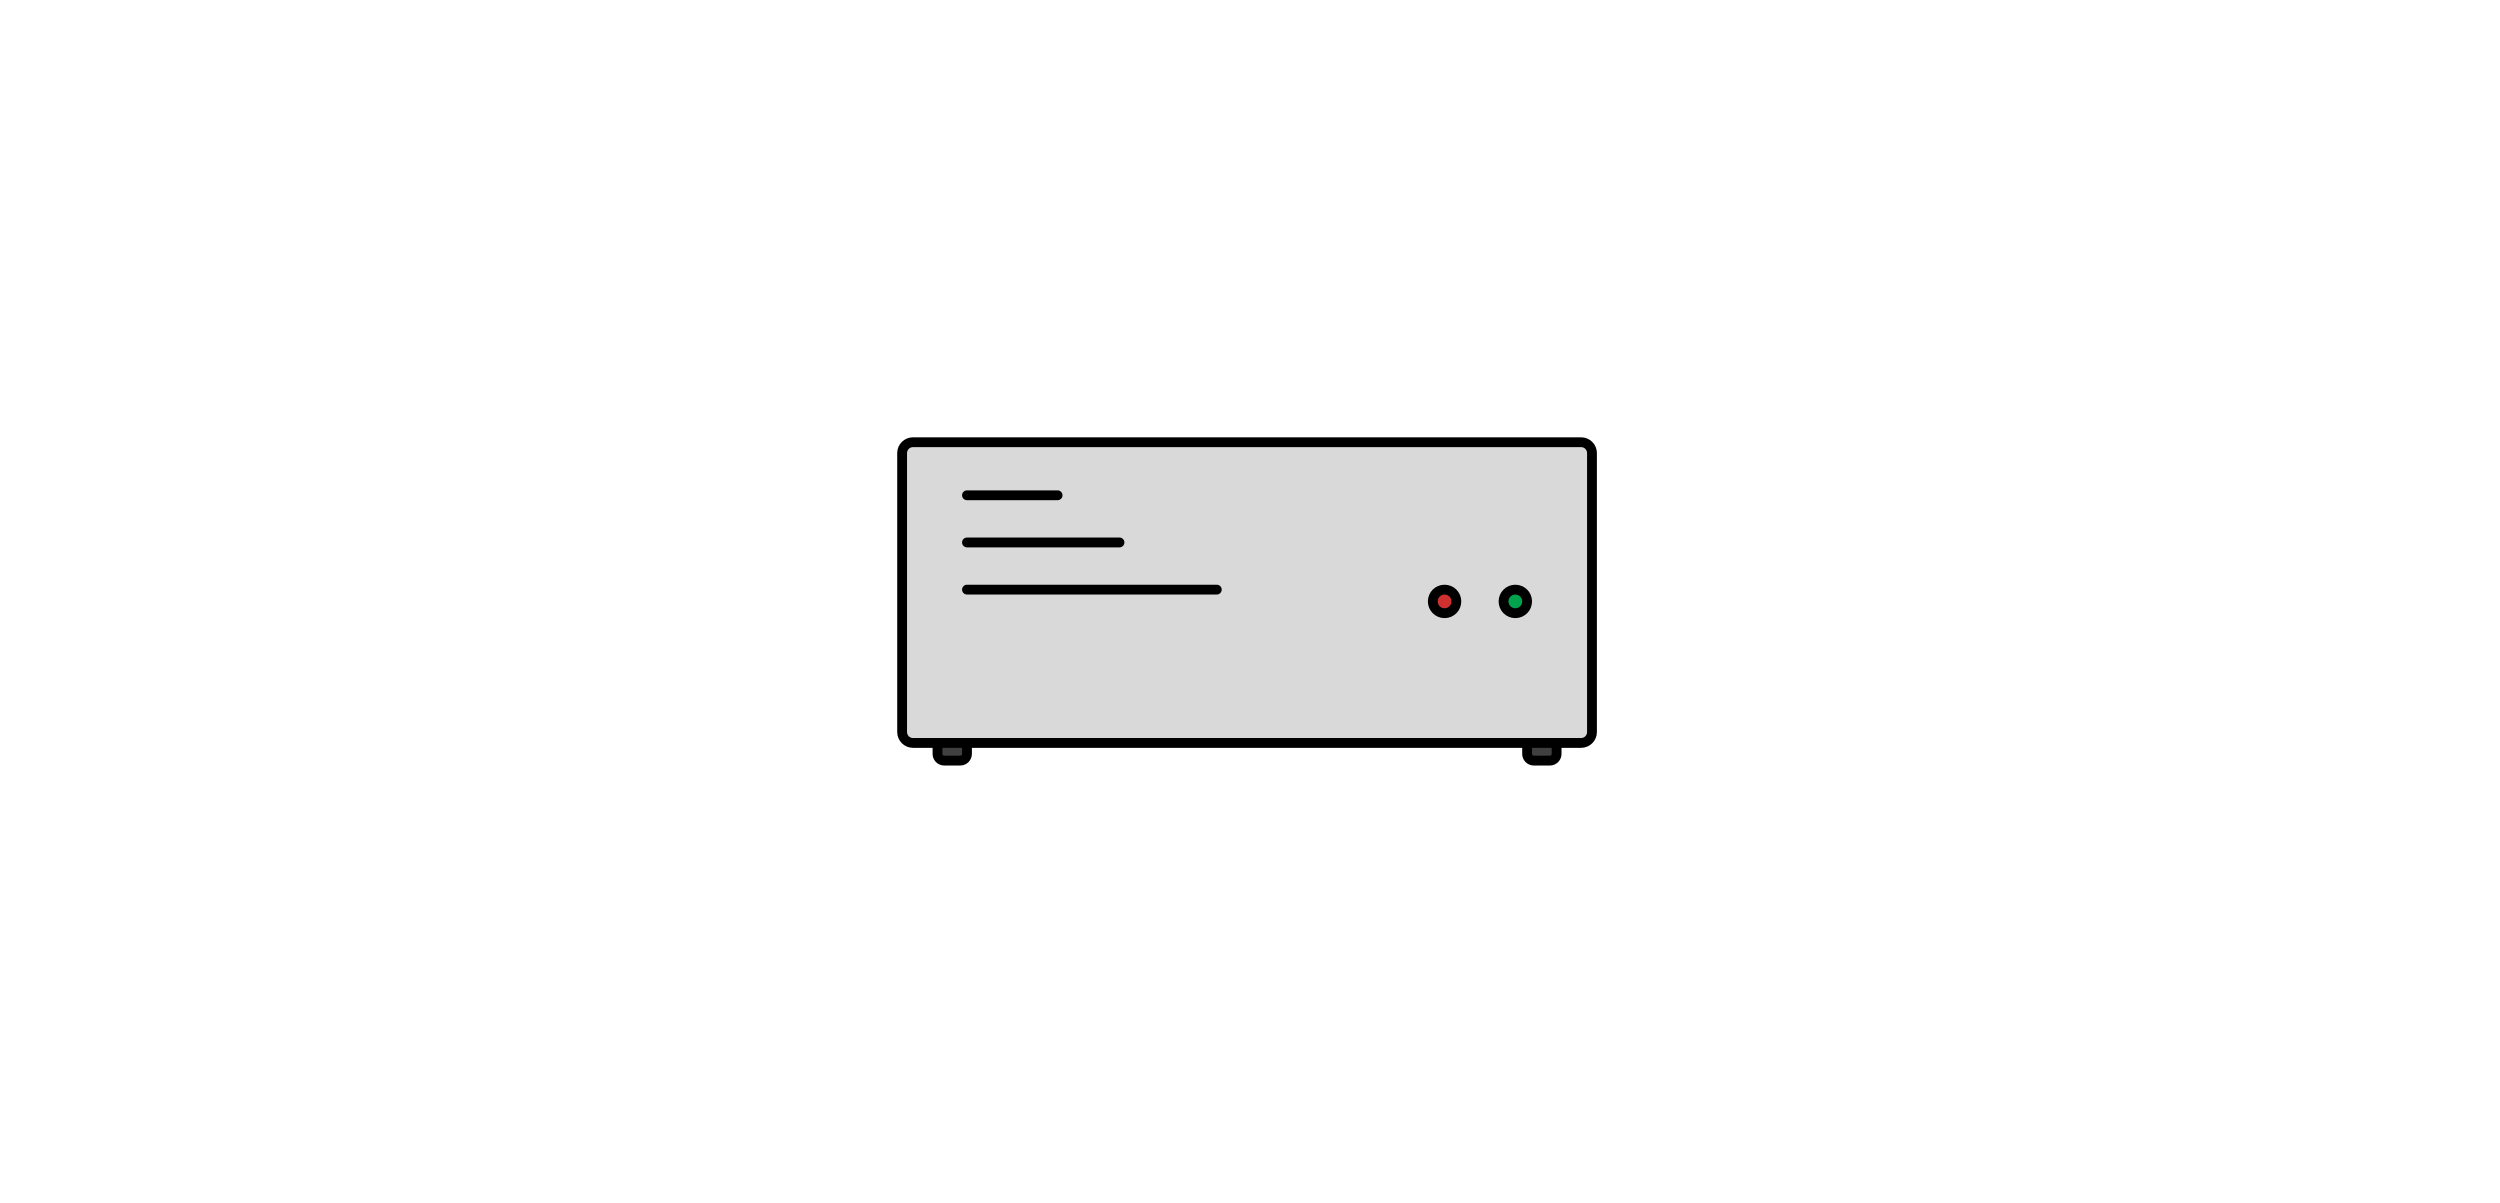
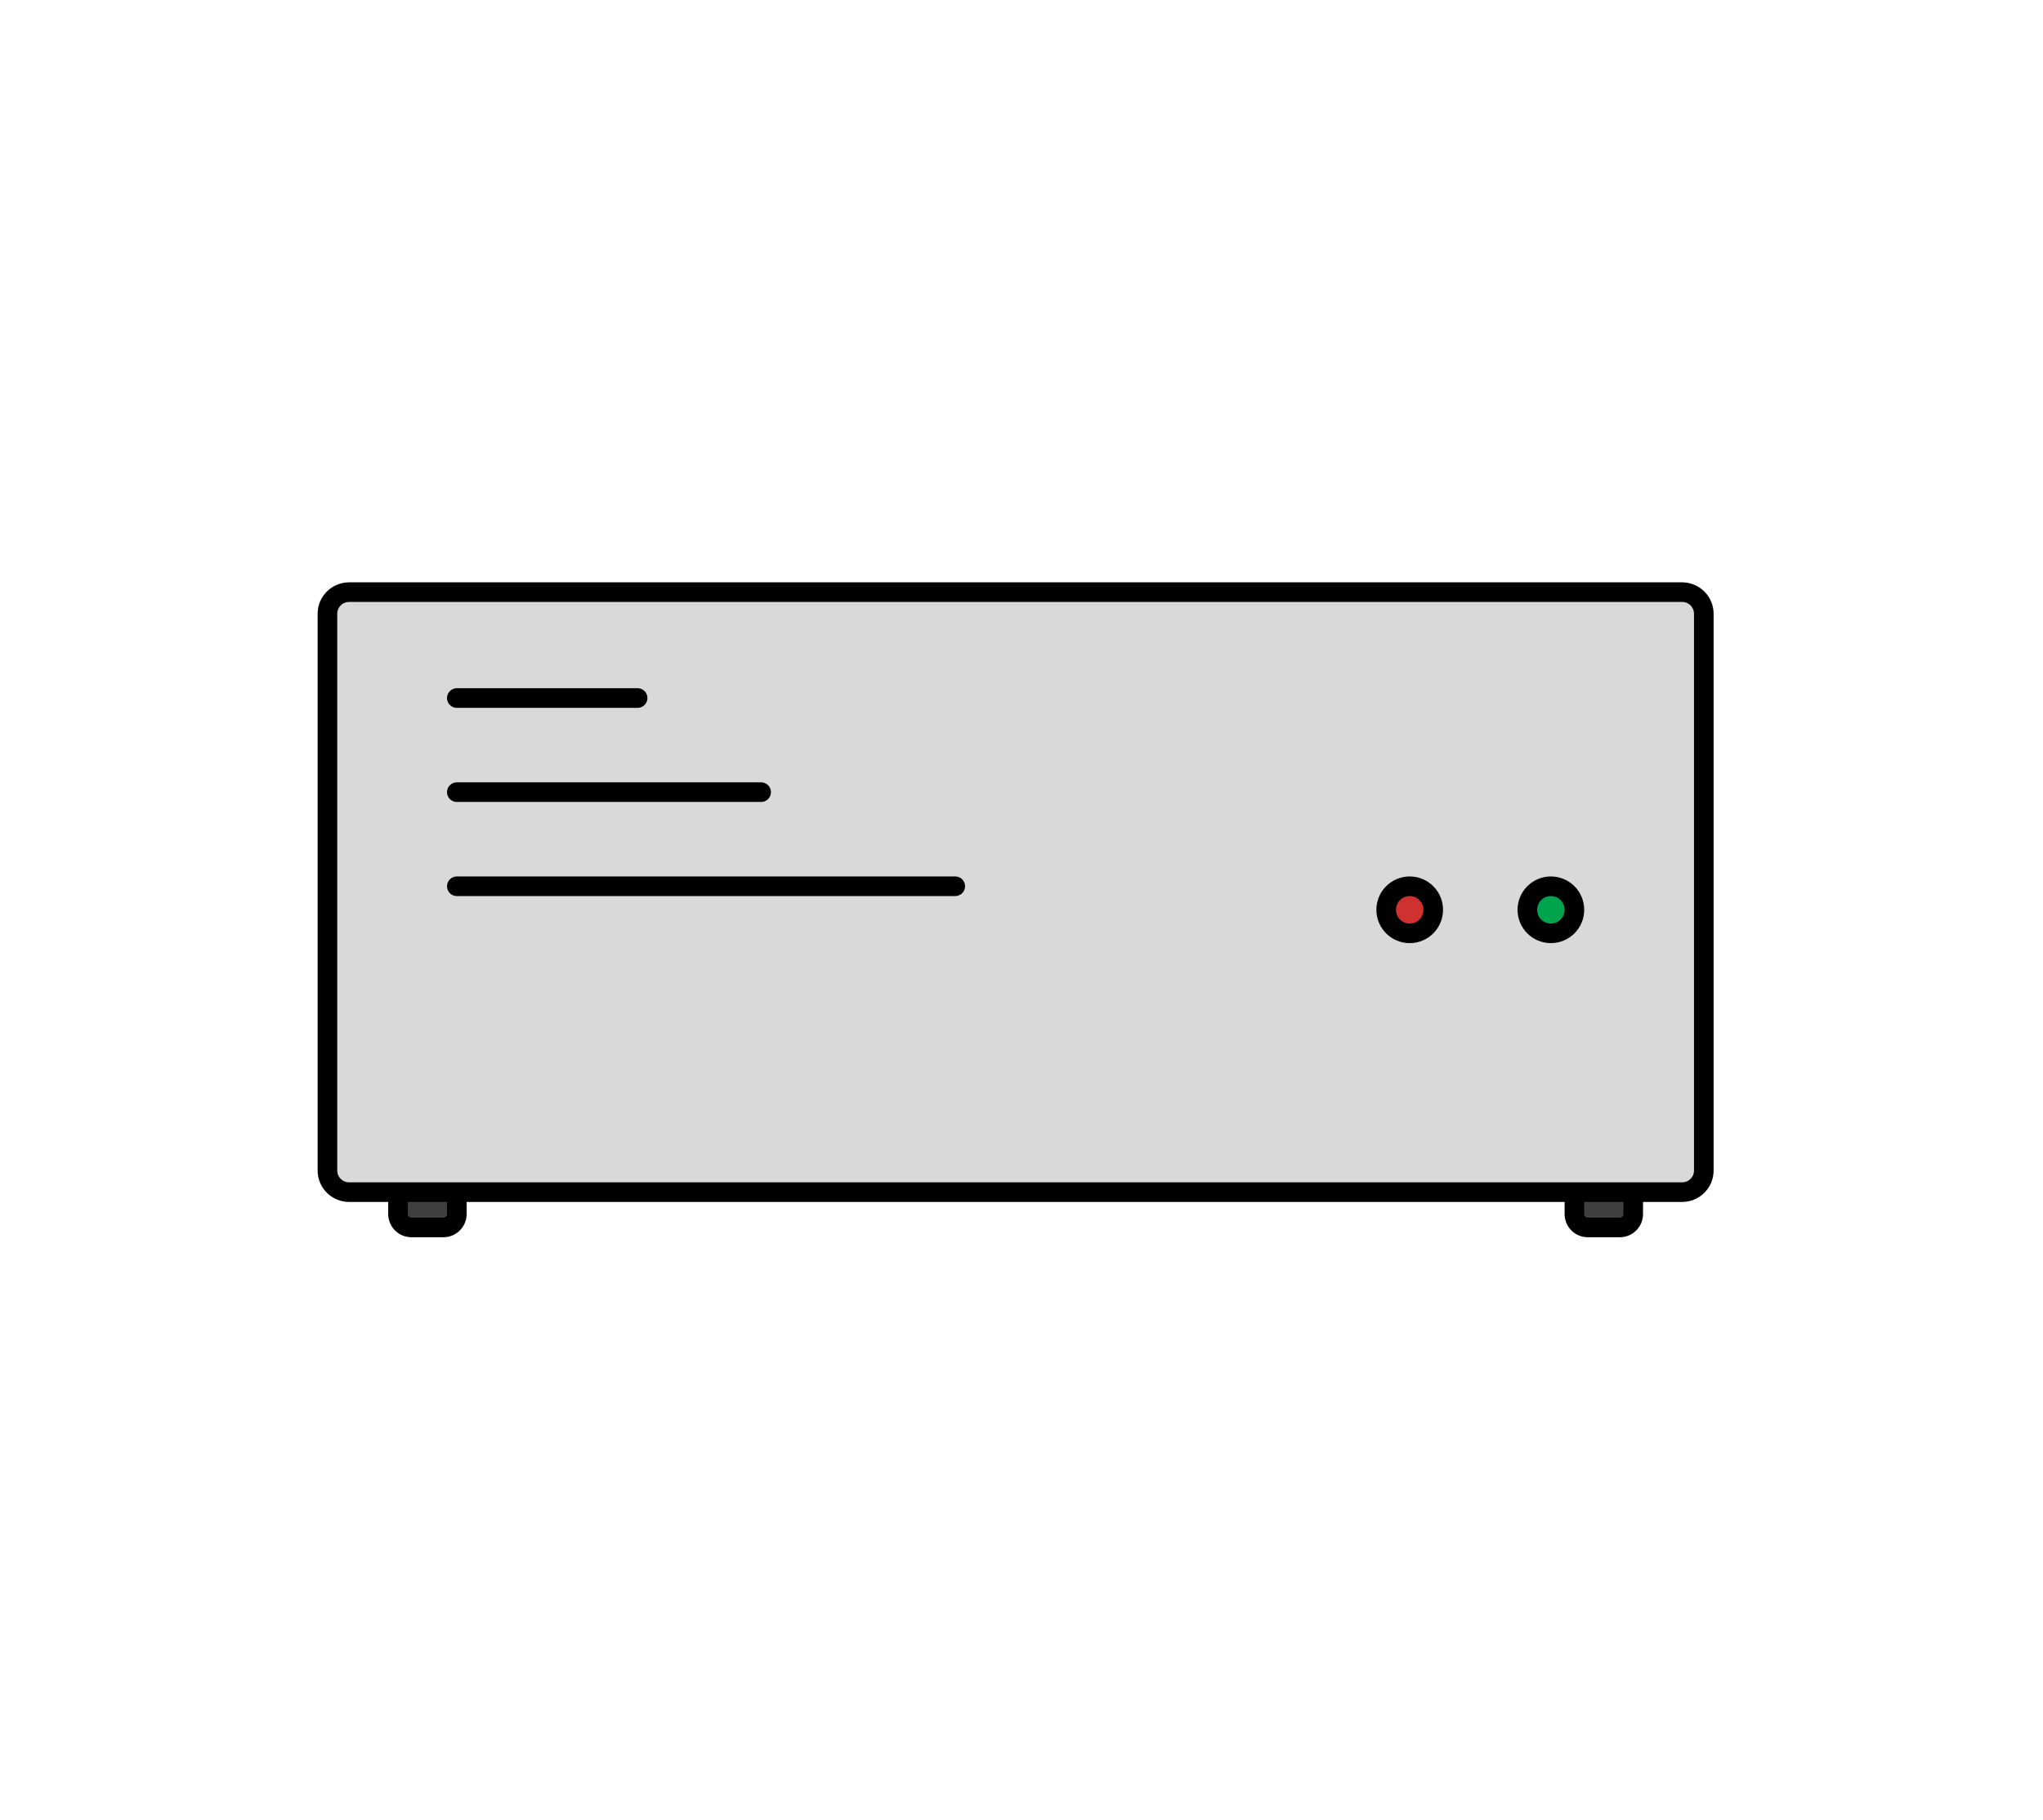
- <svg xmlns="http://www.w3.org/2000/svg" width="424.0px" height="204.0px" overflow="hidden" viewBox="-152.0 -73.0 424.0 204.0">
-   <rect id="bounding-box" x="-152.0" y="-73.0" width="424.0" height="204.0" fill="none" pointer-events="all" />
-   <g transform="translate(-321 -105)">
-     <path d="M331.861 151C332.49 151 333 151.51 333 152.139L333 159.861C333 160.49 332.49 161 331.861 161L329.139 161C328.51 161 328 160.49 328 159.861L328 152.139C328 151.51 328.51 151 329.139 151Z" stroke="#000000" stroke-width="1.667" stroke-miterlimit="8" fill="#404040" fill-rule="evenodd" />
-     <path d="M431.861 151C432.49 151 433 151.51 433 152.139L433 159.861C433 160.49 432.49 161 431.861 161L429.139 161C428.51 161 428 160.49 428 159.861L428 152.139C428 151.51 428.51 151 429.139 151Z" stroke="#000000" stroke-width="1.667" stroke-miterlimit="8" fill="#404040" fill-rule="evenodd" />
-     <path d="M322 108.84C322 107.824 322.824 107 323.84 107L437.16 107C438.176 107 439 107.824 439 108.84L439 156.16C439 157.176 438.176 158 437.16 158L323.84 158C322.824 158 322 157.176 322 156.16Z" stroke="#000000" stroke-width="1.667" stroke-linecap="round" stroke-linejoin="round" stroke-miterlimit="10" fill="#D9D9D9" fill-rule="evenodd" />
-     <path d="M424 134C424 132.895 424.895 132 426 132 427.105 132 428 132.895 428 134 428 135.105 427.105 136 426 136 424.895 136 424 135.105 424 134Z" stroke="#000000" stroke-width="1.667" stroke-linecap="round" stroke-linejoin="round" stroke-miterlimit="10" fill="#00A44D" fill-rule="evenodd" />
-     <path d="M333 116 348.367 116" stroke="#000000" stroke-width="1.667" stroke-linecap="round" stroke-linejoin="round" stroke-miterlimit="10" fill="none" fill-rule="evenodd" />
-     <path d="M333 124 358.867 124" stroke="#000000" stroke-width="1.667" stroke-linecap="round" stroke-linejoin="round" stroke-miterlimit="10" fill="none" fill-rule="evenodd" />
-     <path d="M333 132 375.367 132" stroke="#000000" stroke-width="1.667" stroke-linecap="round" stroke-linejoin="round" stroke-miterlimit="10" fill="none" fill-rule="evenodd" />
-     <path d="M412 134C412 132.895 412.895 132 414 132 415.105 132 416 132.895 416 134 416 135.105 415.105 136 414 136 412.895 136 412 135.105 412 134Z" stroke="#000000" stroke-width="1.667" stroke-linecap="round" stroke-linejoin="round" stroke-miterlimit="10" fill="#CF3131" fill-rule="evenodd" />
+ <svg xmlns="http://www.w3.org/2000/svg" width="130.25px" height="116px" overflow="hidden" viewBox="-20.125 -36.25 130.25 116">
+   <rect id="bounding-box" x="-20.125" y="-36.25" width="130.25" height="116" fill="none" pointer-events="all" />
+   <g id="svg_scaling_group" transform="scale(0.7499985)">
+     <g transform="translate(-321 -105)">
+       <path d="M331.861 151C332.49 151 333 151.51 333 152.139L333 159.861C333 160.49 332.49 161 331.861 161L329.139 161C328.51 161 328 160.49 328 159.861L328 152.139C328 151.51 328.51 151 329.139 151Z" stroke="#000000" stroke-width="1.667" stroke-miterlimit="8" fill="#404040" fill-rule="evenodd" />
+       <path d="M431.861 151C432.49 151 433 151.51 433 152.139L433 159.861C433 160.49 432.49 161 431.861 161L429.139 161C428.51 161 428 160.49 428 159.861L428 152.139C428 151.51 428.51 151 429.139 151Z" stroke="#000000" stroke-width="1.667" stroke-miterlimit="8" fill="#404040" fill-rule="evenodd" />
+       <path d="M322 108.84C322 107.824 322.824 107 323.84 107L437.16 107C438.176 107 439 107.824 439 108.84L439 156.16C439 157.176 438.176 158 437.16 158L323.84 158C322.824 158 322 157.176 322 156.16Z" stroke="#000000" stroke-width="1.667" stroke-linecap="round" stroke-linejoin="round" stroke-miterlimit="10" fill="#D9D9D9" fill-rule="evenodd" />
+       <path d="M424 134C424 132.895 424.895 132 426 132 427.105 132 428 132.895 428 134 428 135.105 427.105 136 426 136 424.895 136 424 135.105 424 134Z" stroke="#000000" stroke-width="1.667" stroke-linecap="round" stroke-linejoin="round" stroke-miterlimit="10" fill="#00A44D" fill-rule="evenodd" />
+       <path d="M333 116 348.367 116" stroke="#000000" stroke-width="1.667" stroke-linecap="round" stroke-linejoin="round" stroke-miterlimit="10" fill="none" fill-rule="evenodd" />
+       <path d="M333 124 358.867 124" stroke="#000000" stroke-width="1.667" stroke-linecap="round" stroke-linejoin="round" stroke-miterlimit="10" fill="none" fill-rule="evenodd" />
+       <path d="M333 132 375.367 132" stroke="#000000" stroke-width="1.667" stroke-linecap="round" stroke-linejoin="round" stroke-miterlimit="10" fill="none" fill-rule="evenodd" />
+       <path d="M412 134C412 132.895 412.895 132 414 132 415.105 132 416 132.895 416 134 416 135.105 415.105 136 414 136 412.895 136 412 135.105 412 134Z" stroke="#000000" stroke-width="1.667" stroke-linecap="round" stroke-linejoin="round" stroke-miterlimit="10" fill="#CF3131" fill-rule="evenodd" />
+     </g>
  </g>
</svg>
